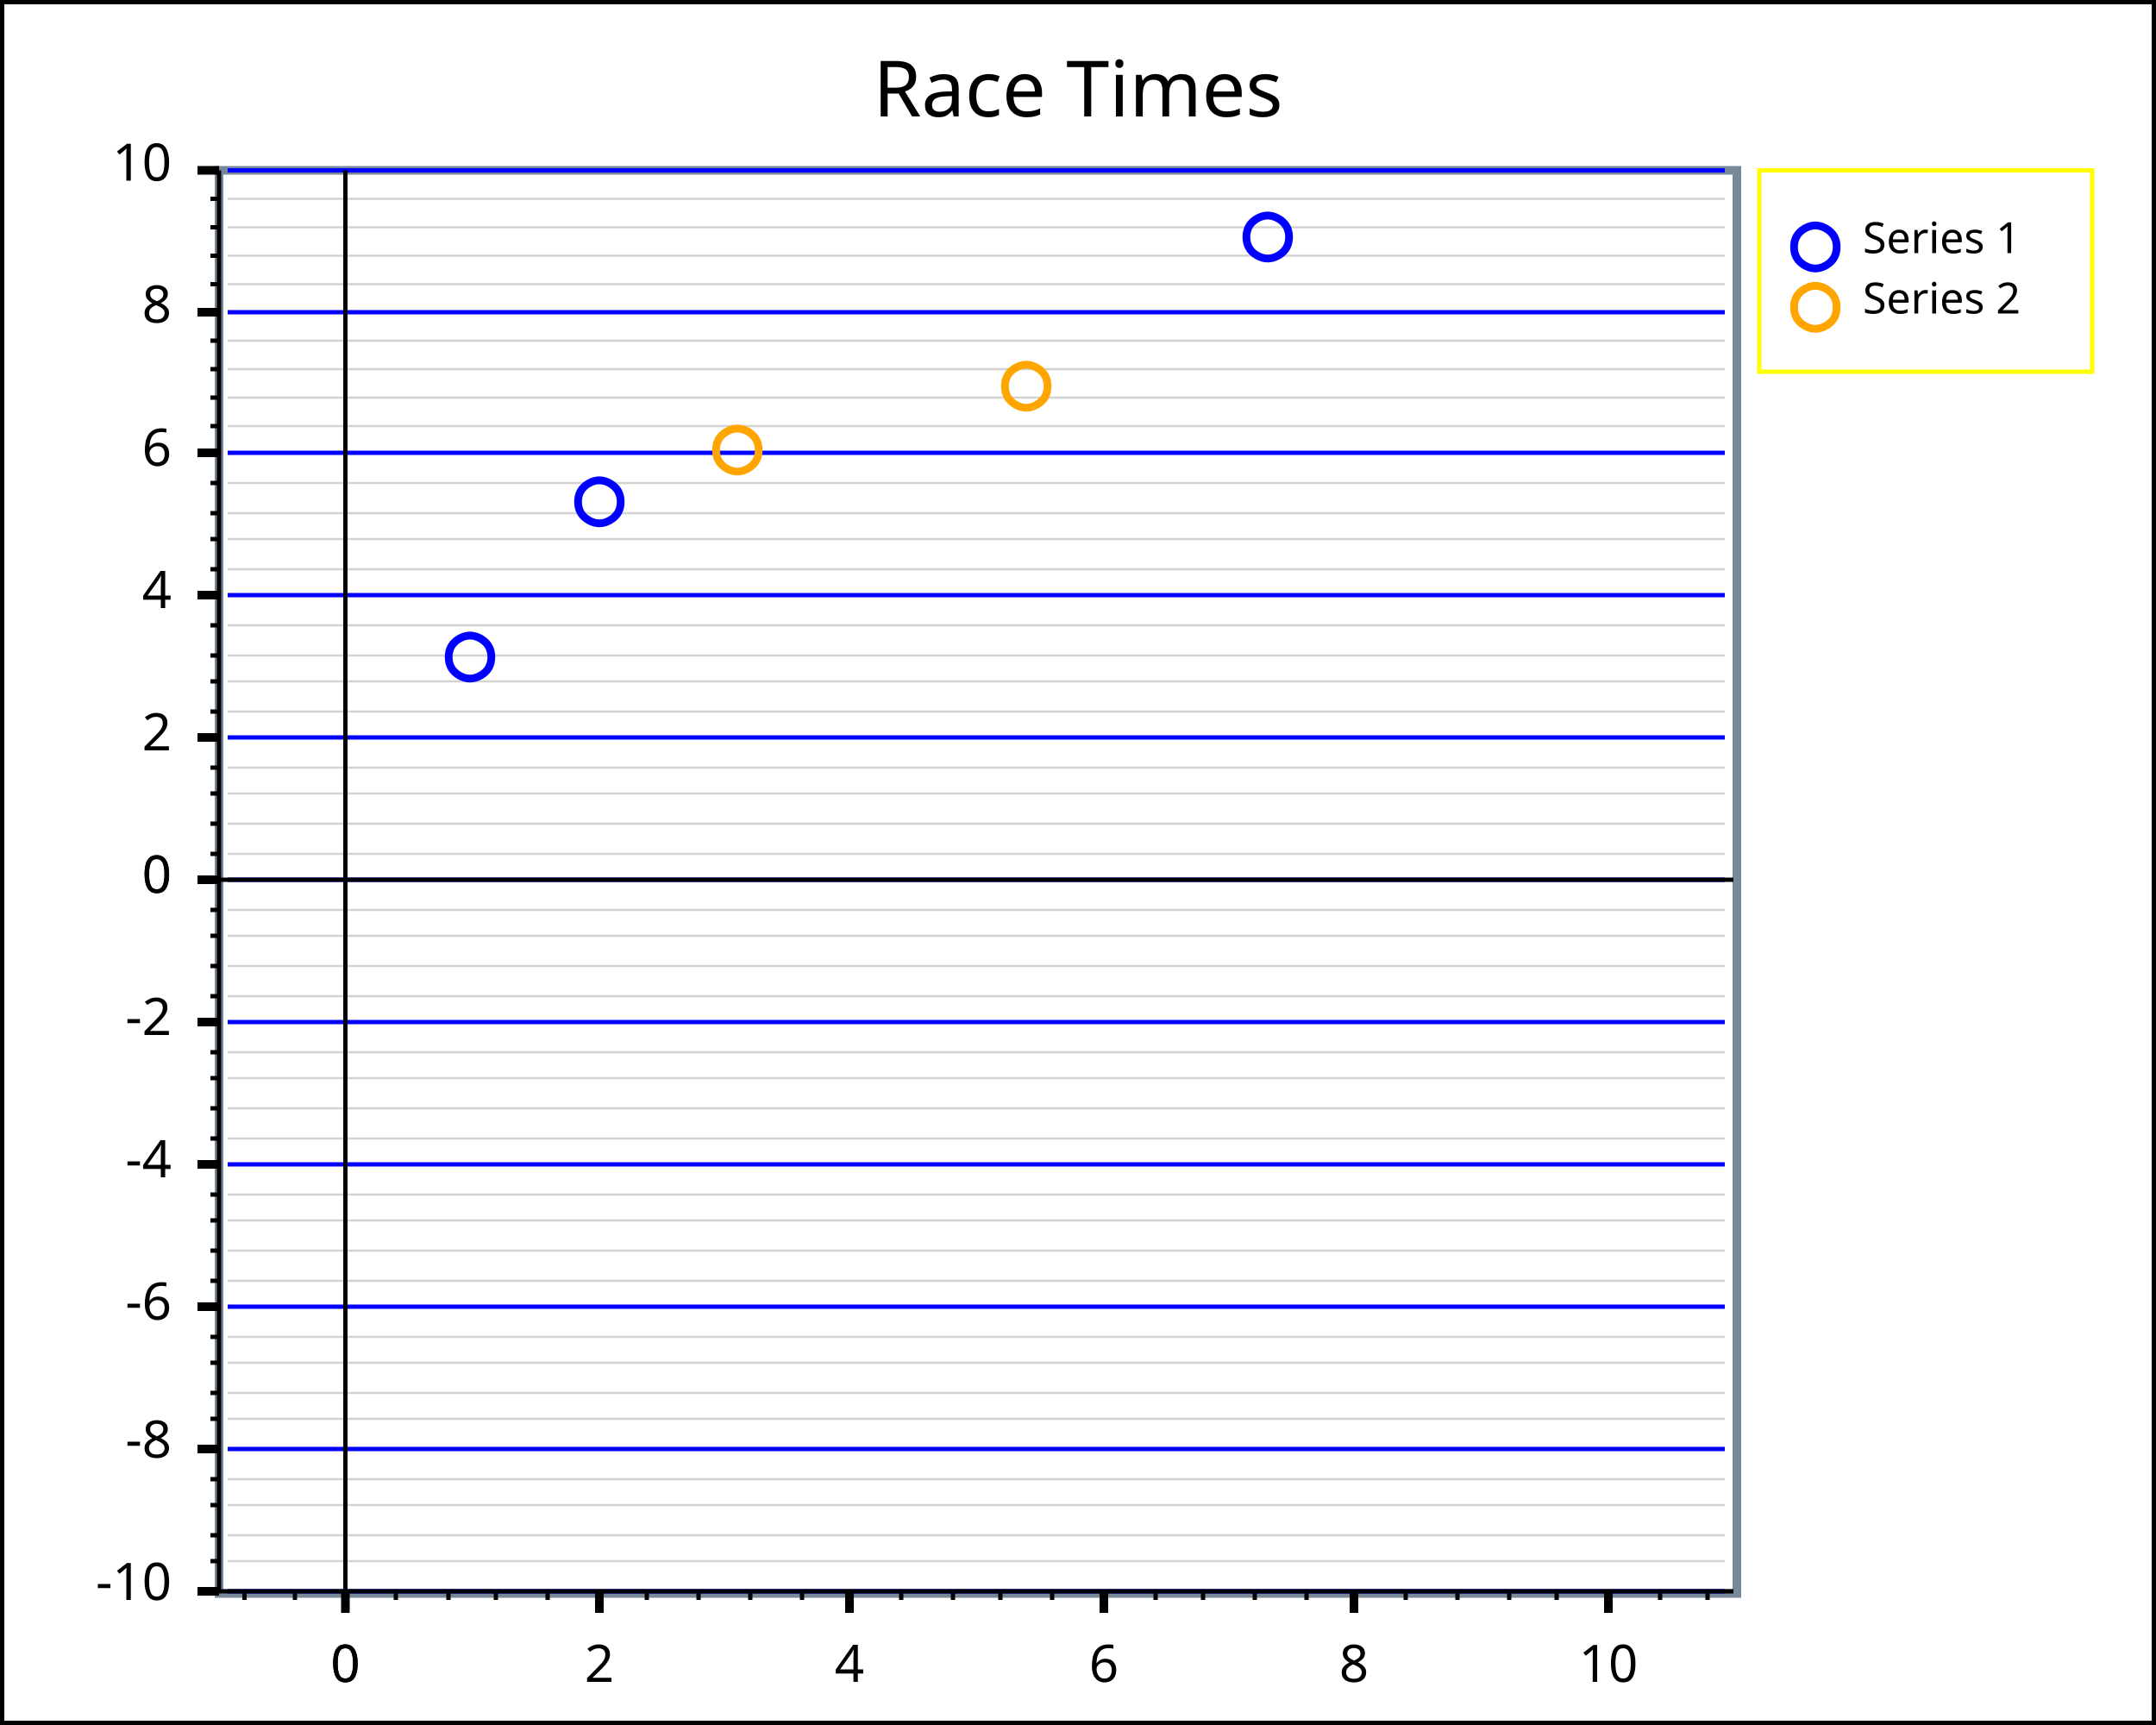
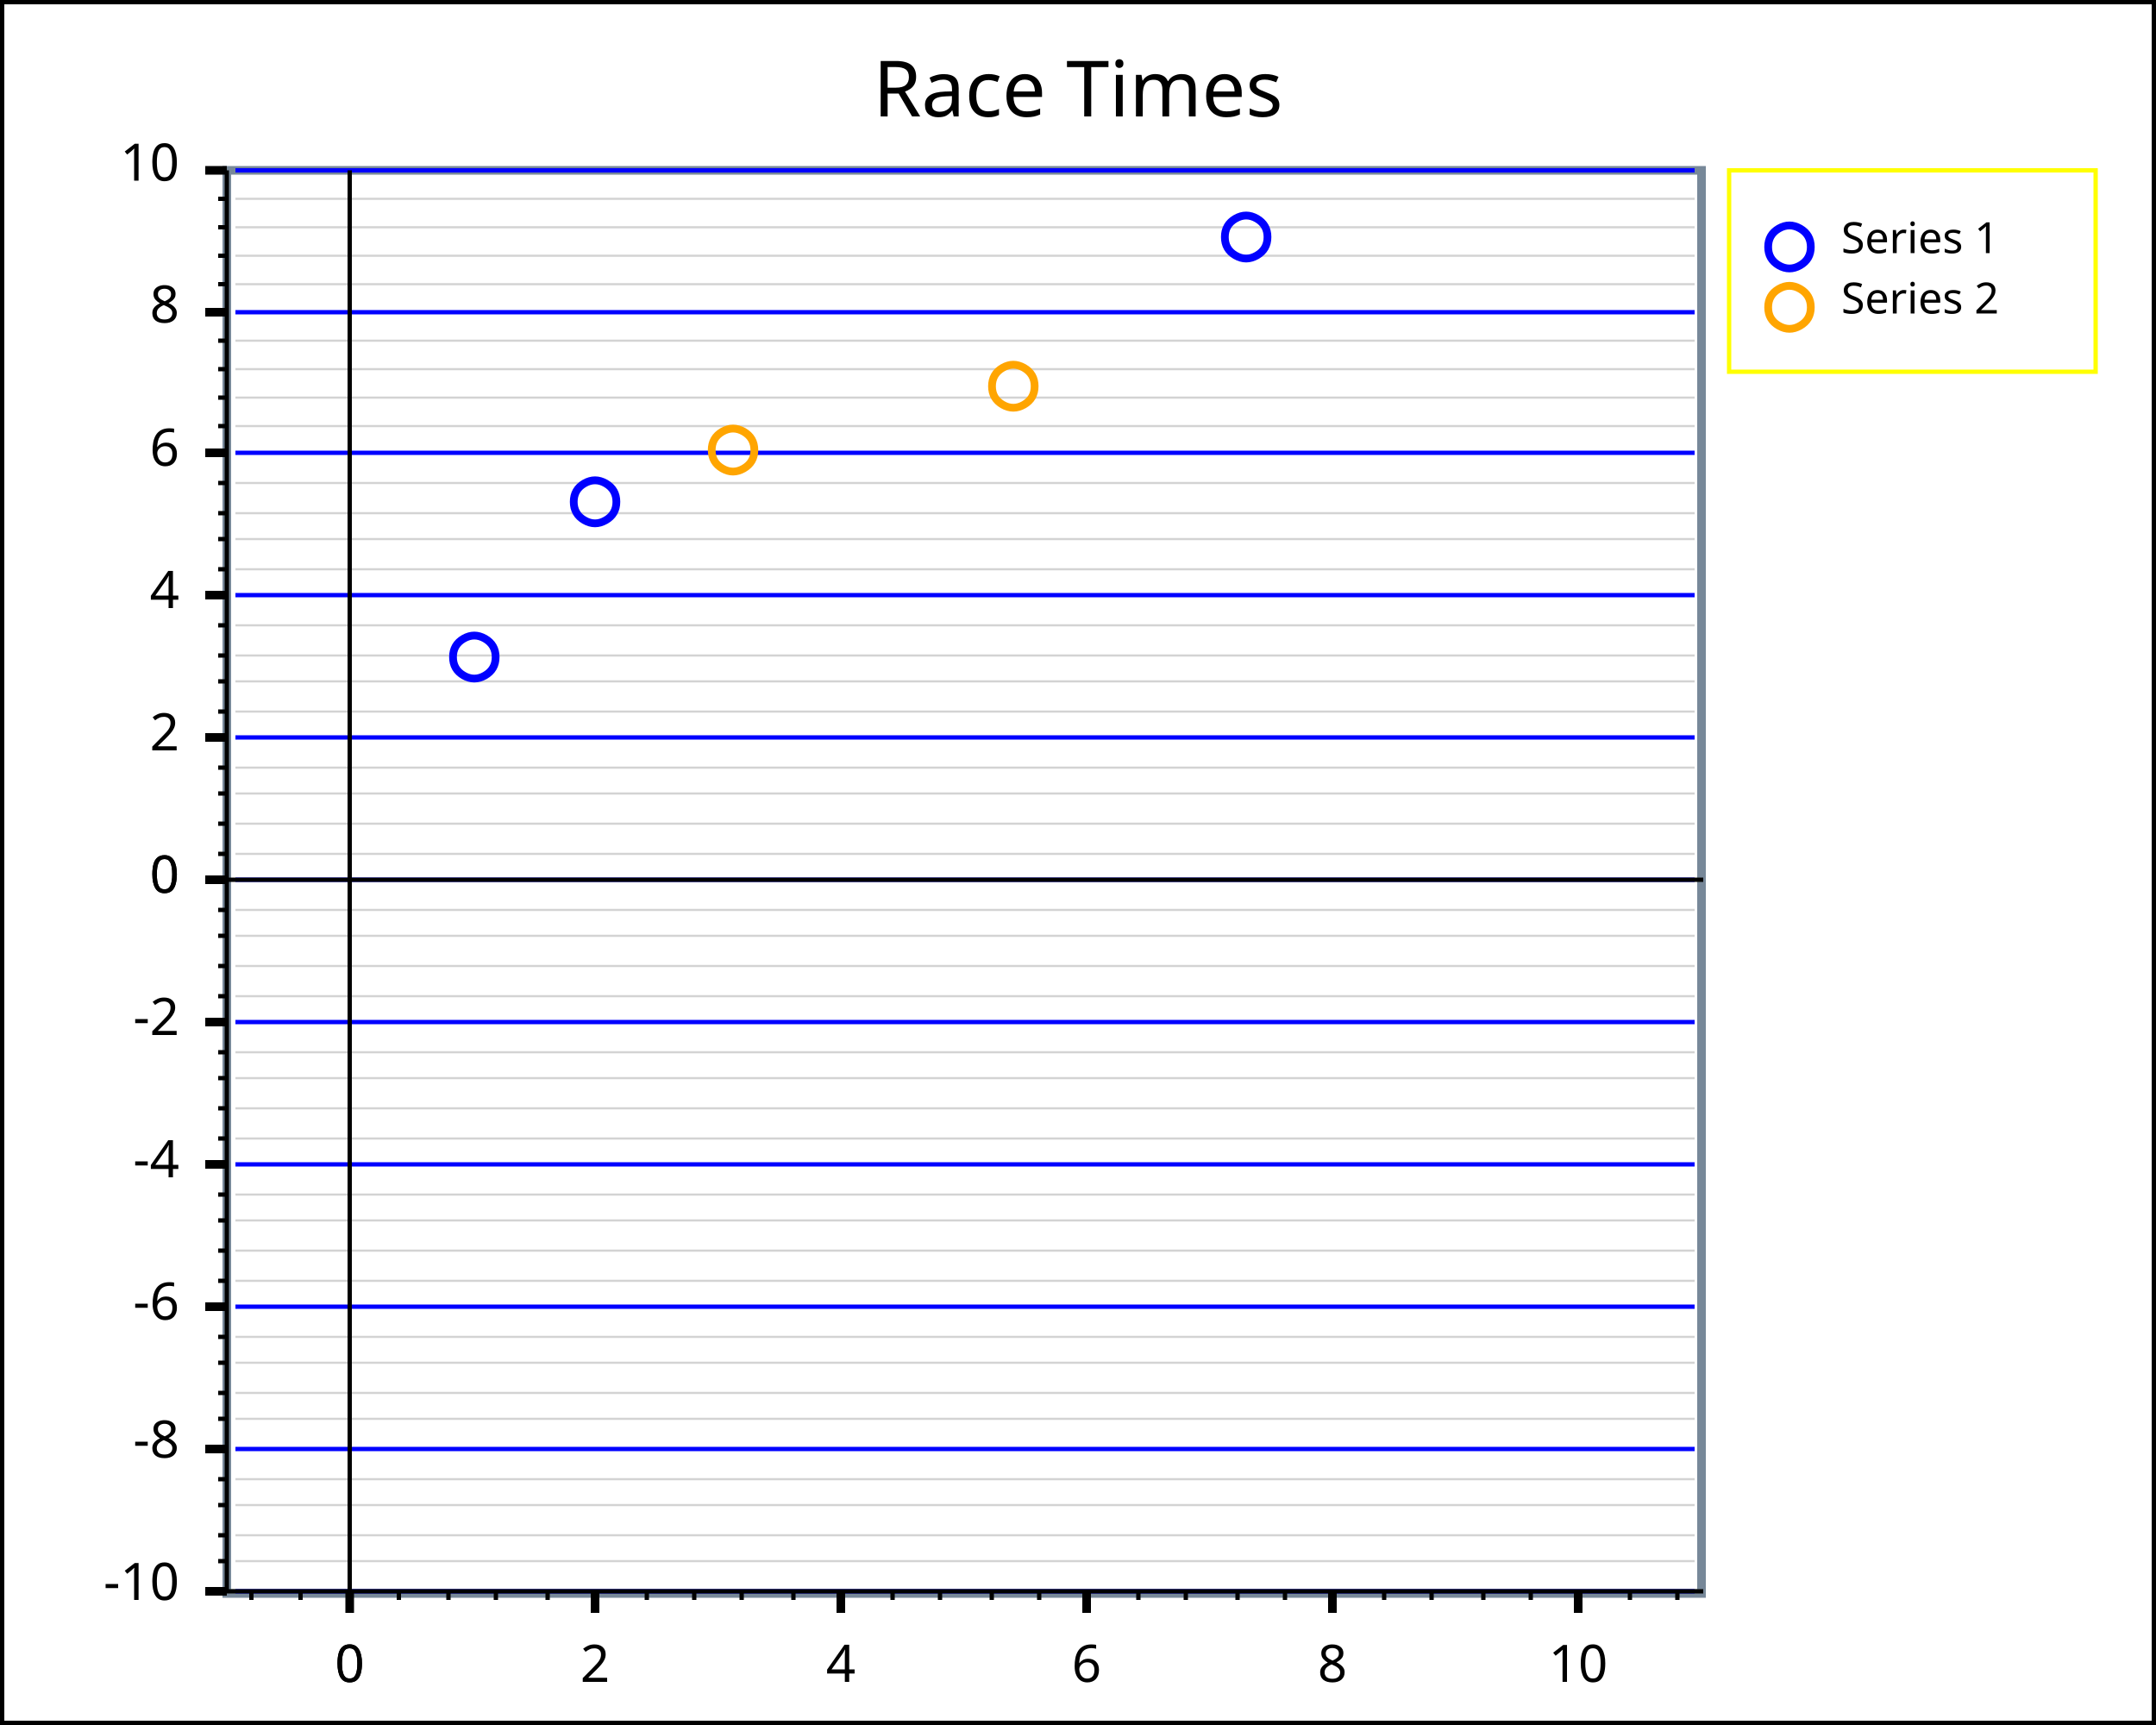
<svg xmlns="http://www.w3.org/2000/svg" width="500" height="400" version="1.1">
  <clipPath id="plot_window">
-     <rect x="51.8" y="40.5" width="350" height="328" />
+     <rect x="53.6" y="40.5" width="340" height="328" />
  </clipPath>
  <g id="imageBackground" stroke="rgb(0,0,0)" fill="rgb(255,255,255)" stroke-width="2">
    <rect x="0" y="0" width="500" height="400" />
  </g>
  <g id="plotBackground" stroke="rgb(119,136,153)" fill="rgb(255,255,255)" stroke-width="2">
-     <rect x="50.8" y="39.5" width="352" height="330" />
+     <rect x="52.6" y="39.5" width="342" height="330" />
  </g>
  <g id="yMinorGrid" stroke="rgb(211,211,211)" stroke-width="0.5">
-     <path d="M52.8,198 L400,198 M52.8,191 L400,191 M52.8,184 L400,184 M52.8,178 L400,178 M52.8,165 L400,165 M52.8,158 L400,158 M52.8,152 L400,152 M52.8,145 L400,145 M52.8,132 L400,132 M52.8,125 L400,125 M52.8,119 L400,119 M52.8,112 L400,112 M52.8,98.8 L400,98.8 M52.8,92.2 L400,92.2 M52.8,85.6 L400,85.6 M52.8,79 L400,79 M52.8,65.9 L400,65.9 M52.8,59.3 L400,59.3 M52.8,52.7 L400,52.7 M52.8,46.1 L400,46.1 M52.8,204 L400,204 M52.8,211 L400,211 M52.8,217 L400,217 M52.8,224 L400,224 M52.8,231 L400,231 M52.8,237 L400,237 M52.8,244 L400,244 M52.8,250 L400,250 M52.8,257 L400,257 M52.8,264 L400,264 M52.8,270 L400,270 M52.8,270 L400,270 M52.8,277 L400,277 M52.8,283 L400,283 M52.8,290 L400,290 M52.8,297 L400,297 M52.8,303 L400,303 M52.8,310 L400,310 M52.8,316 L400,316 M52.8,323 L400,323 M52.8,329 L400,329 M52.8,336 L400,336 M52.8,343 L400,343 M52.8,349 L400,349 M52.8,356 L400,356 M52.8,362 L400,362 M52.8,369 L400,369 " fill="none" />
+     <path d="M54.6,198 L393,198 M54.6,191 L393,191 M54.6,184 L393,184 M54.6,178 L393,178 M54.6,165 L393,165 M54.6,158 L393,158 M54.6,152 L393,152 M54.6,145 L393,145 M54.6,132 L393,132 M54.6,125 L393,125 M54.6,119 L393,119 M54.6,112 L393,112 M54.6,98.8 L393,98.8 M54.6,92.2 L393,92.2 M54.6,85.6 L393,85.6 M54.6,79 L393,79 M54.6,65.9 L393,65.9 M54.6,59.3 L393,59.3 M54.6,52.7 L393,52.7 M54.6,46.1 L393,46.1 M54.6,204 L393,204 M54.6,211 L393,211 M54.6,217 L393,217 M54.6,224 L393,224 M54.6,231 L393,231 M54.6,237 L393,237 M54.6,244 L393,244 M54.6,250 L393,250 M54.6,257 L393,257 M54.6,264 L393,264 M54.6,270 L393,270 M54.6,270 L393,270 M54.6,277 L393,277 M54.6,283 L393,283 M54.6,290 L393,290 M54.6,297 L393,297 M54.6,303 L393,303 M54.6,310 L393,310 M54.6,316 L393,316 M54.6,323 L393,323 M54.6,329 L393,329 M54.6,336 L393,336 M54.6,343 L393,343 M54.6,349 L393,349 M54.6,356 L393,356 M54.6,362 L393,362 M54.6,369 L393,369 " fill="none" />
  </g>
  <g id="yMajorGrid" stroke="rgb(0,0,255)" stroke-width="1">
-     <path d="M52.8,204 L400,204 M52.8,171 L400,171 M52.8,138 L400,138 M52.8,105 L400,105 M52.8,72.4 L400,72.4 M52.8,39.5 L400,39.5 M52.8,204 L400,204 M52.8,237 L400,237 M52.8,270 L400,270 M52.8,303 L400,303 M52.8,336 L400,336 M52.8,369 L400,369 " fill="none" />
+     <path d="M54.6,204 L393,204 M54.6,171 L393,171 M54.6,138 L393,138 M54.6,105 L393,105 M54.6,72.4 L393,72.4 M54.6,39.5 L393,39.5 M54.6,204 L393,204 M54.6,237 L393,237 M54.6,270 L393,270 M54.6,303 L393,303 M54.6,336 L393,336 M54.6,369 L393,369 " fill="none" />
  </g>
  <g id="xMinorGrid" stroke="rgb(200,220,255)" stroke-width="0.5" />
  <g id="xMajorGrid" stroke="rgb(200,220,255)" stroke-width="1" />
  <g id="yAxis" stroke="rgb(0,0,0)" stroke-width="1">
-     <line x1="80.1" y1="39.5" x2="80.1" y2="374" />
-     <line x1="50.8" y1="39.5" x2="50.8" y2="369" />
+     <line x1="81.1" y1="39.5" x2="81.1" y2="374" />
+     <line x1="52.6" y1="39.5" x2="52.6" y2="369" />
  </g>
  <g id="xAxis" stroke="rgb(0,0,0)" stroke-width="1">
-     <line x1="45.8" y1="204" x2="402" y2="204" />
-     <line x1="45.8" y1="369" x2="402" y2="369" />
+     <line x1="47.6" y1="204" x2="395" y2="204" />
+     <line x1="47.6" y1="369" x2="395" y2="369" />
  </g>
  <g id="yMinorTicks" stroke="rgb(0,0,0)" stroke-width="1">
-     <path d="M48.8,198 L50.8,198 M48.8,191 L50.8,191 M48.8,184 L50.8,184 M48.8,178 L50.8,178 M48.8,165 L50.8,165 M48.8,158 L50.8,158 M48.8,152 L50.8,152 M48.8,145 L50.8,145 M48.8,132 L50.8,132 M48.8,125 L50.8,125 M48.8,119 L50.8,119 M48.8,112 L50.8,112 M48.8,98.8 L50.8,98.8 M48.8,92.2 L50.8,92.2 M48.8,85.6 L50.8,85.6 M48.8,79 L50.8,79 M48.8,65.9 L50.8,65.9 M48.8,59.3 L50.8,59.3 M48.8,52.7 L50.8,52.7 M48.8,46.1 L50.8,46.1 M48.8,204 L50.8,204 M48.8,211 L50.8,211 M48.8,217 L50.8,217 M48.8,224 L50.8,224 M48.8,231 L50.8,231 M48.8,237 L50.8,237 M48.8,244 L50.8,244 M48.8,250 L50.8,250 M48.8,257 L50.8,257 M48.8,264 L50.8,264 M48.8,270 L50.8,270 M48.8,270 L50.8,270 M48.8,277 L50.8,277 M48.8,283 L50.8,283 M48.8,290 L50.8,290 M48.8,297 L50.8,297 M48.8,303 L50.8,303 M48.8,310 L50.8,310 M48.8,316 L50.8,316 M48.8,323 L50.8,323 M48.8,329 L50.8,329 M48.8,336 L50.8,336 M48.8,343 L50.8,343 M48.8,349 L50.8,349 M48.8,356 L50.8,356 M48.8,362 L50.8,362 M48.8,369 L50.8,369 " fill="none" />
+     <path d="M50.6,198 L52.6,198 M50.6,191 L52.6,191 M50.6,184 L52.6,184 M50.6,178 L52.6,178 M50.6,165 L52.6,165 M50.6,158 L52.6,158 M50.6,152 L52.6,152 M50.6,145 L52.6,145 M50.6,132 L52.6,132 M50.6,125 L52.6,125 M50.6,119 L52.6,119 M50.6,112 L52.6,112 M50.6,98.8 L52.6,98.8 M50.6,92.2 L52.6,92.2 M50.6,85.6 L52.6,85.6 M50.6,79 L52.6,79 M50.6,65.9 L52.6,65.9 M50.6,59.3 L52.6,59.3 M50.6,52.7 L52.6,52.7 M50.6,46.1 L52.6,46.1 M50.6,204 L52.6,204 M50.6,211 L52.6,211 M50.6,217 L52.6,217 M50.6,224 L52.6,224 M50.6,231 L52.6,231 M50.6,237 L52.6,237 M50.6,244 L52.6,244 M50.6,250 L52.6,250 M50.6,257 L52.6,257 M50.6,264 L52.6,264 M50.6,270 L52.6,270 M50.6,270 L52.6,270 M50.6,277 L52.6,277 M50.6,283 L52.6,283 M50.6,290 L52.6,290 M50.6,297 L52.6,297 M50.6,303 L52.6,303 M50.6,310 L52.6,310 M50.6,316 L52.6,316 M50.6,323 L52.6,323 M50.6,329 L52.6,329 M50.6,336 L52.6,336 M50.6,343 L52.6,343 M50.6,349 L52.6,349 M50.6,356 L52.6,356 M50.6,362 L52.6,362 M50.6,369 L52.6,369 " fill="none" />
  </g>
  <g id="xMinorTicks" stroke="rgb(0,0,0)" stroke-width="1">
-     <path d="M91.8,369 L91.8,371 M104,369 L104,371 M115,369 L115,371 M127,369 L127,371 M150,369 L150,371 M162,369 L162,371 M174,369 L174,371 M186,369 L186,371 M209,369 L209,371 M221,369 L221,371 M232,369 L232,371 M244,369 L244,371 M268,369 L268,371 M279,369 L279,371 M291,369 L291,371 M303,369 L303,371 M326,369 L326,371 M338,369 L338,371 M350,369 L350,371 M361,369 L361,371 M385,369 L385,371 M396,369 L396,371 M68.4,369 L68.4,371 M56.7,369 L56.7,371 " fill="none" />
+     <path d="M92.5,369 L92.5,371 M104,369 L104,371 M115,369 L115,371 M127,369 L127,371 M150,369 L150,371 M161,369 L161,371 M172,369 L172,371 M184,369 L184,371 M207,369 L207,371 M218,369 L218,371 M230,369 L230,371 M241,369 L241,371 M264,369 L264,371 M275,369 L275,371 M287,369 L287,371 M298,369 L298,371 M321,369 L321,371 M332,369 L332,371 M344,369 L344,371 M355,369 L355,371 M378,369 L378,371 M389,369 L389,371 M69.7,369 L69.7,371 M58.3,369 L58.3,371 " fill="none" />
  </g>
  <g id="yMajorTicks" stroke="rgb(0,0,0)" stroke-width="2">
-     <path d="M45.8,204 L50.8,204 M45.8,171 L50.8,171 M45.8,138 L50.8,138 M45.8,105 L50.8,105 M45.8,72.4 L50.8,72.4 M45.8,39.5 L50.8,39.5 M45.8,204 L50.8,204 M45.8,237 L50.8,237 M45.8,270 L50.8,270 M45.8,303 L50.8,303 M45.8,336 L50.8,336 M45.8,369 L50.8,369 " fill="none" />
+     <path d="M47.6,204 L52.6,204 M47.6,171 L52.6,171 M47.6,138 L52.6,138 M47.6,105 L52.6,105 M47.6,72.4 L52.6,72.4 M47.6,39.5 L52.6,39.5 M47.6,204 L52.6,204 M47.6,237 L52.6,237 M47.6,270 L52.6,270 M47.6,303 L52.6,303 M47.6,336 L52.6,336 M47.6,369 L52.6,369 " fill="none" />
  </g>
  <g id="xMajorTicks" stroke="rgb(0,0,0)" stroke-width="2">
-     <path d="M80.1,369 L80.1,374 M139,369 L139,374 M197,369 L197,374 M256,369 L256,374 M314,369 L314,374 M373,369 L373,374 M80.1,369 L80.1,374 " fill="none" />
+     <path d="M81.1,369 L81.1,374 M138,369 L138,374 M195,369 L195,374 M252,369 L252,374 M309,369 L309,374 M366,369 L366,374 M81.1,369 L81.1,374 " fill="none" />
  </g>
  <g id="xTicksValues">
-     <text x="80.1" y="390" text-anchor="middle" font-size="12" font-family="Lucida Sans Unicode">0</text>
-     <text x="139" y="390" text-anchor="middle" font-size="12" font-family="Lucida Sans Unicode">2</text>
-     <text x="197" y="390" text-anchor="middle" font-size="12" font-family="Lucida Sans Unicode">4</text>
-     <text x="256" y="390" text-anchor="middle" font-size="12" font-family="Lucida Sans Unicode">6</text>
-     <text x="314" y="390" text-anchor="middle" font-size="12" font-family="Lucida Sans Unicode">8</text>
-     <text x="373" y="390" text-anchor="middle" font-size="12" font-family="Lucida Sans Unicode">10</text>
-     <text x="80.1" y="390" text-anchor="middle" font-size="12" font-family="Lucida Sans Unicode">0</text>
+     <text x="81.1" y="390" text-anchor="middle" font-size="12" font-family="Lucida Sans Unicode">0</text>
+     <text x="138" y="390" text-anchor="middle" font-size="12" font-family="Lucida Sans Unicode">2</text>
+     <text x="195" y="390" text-anchor="middle" font-size="12" font-family="Lucida Sans Unicode">4</text>
+     <text x="252" y="390" text-anchor="middle" font-size="12" font-family="Lucida Sans Unicode">6</text>
+     <text x="309" y="390" text-anchor="middle" font-size="12" font-family="Lucida Sans Unicode">8</text>
+     <text x="366" y="390" text-anchor="middle" font-size="12" font-family="Lucida Sans Unicode">10</text>
+     <text x="81.1" y="390" text-anchor="middle" font-size="12" font-family="Lucida Sans Unicode">0</text>
  </g>
  <g id="yTicksValues">
-     <text x="39.8" y="207" text-anchor="end" font-size="12" font-family="Lucida Sans Unicode">0</text>
-     <text x="39.8" y="174" text-anchor="end" font-size="12" font-family="Lucida Sans Unicode">2</text>
-     <text x="39.8" y="141" text-anchor="end" font-size="12" font-family="Lucida Sans Unicode">4</text>
-     <text x="39.8" y="108" text-anchor="end" font-size="12" font-family="Lucida Sans Unicode">6</text>
-     <text x="39.8" y="74.8" text-anchor="end" font-size="12" font-family="Lucida Sans Unicode">8</text>
-     <text x="39.8" y="41.9" text-anchor="end" font-size="12" font-family="Lucida Sans Unicode">10</text>
-     <text x="39.8" y="207" text-anchor="end" font-size="12" font-family="Lucida Sans Unicode">0</text>
-     <text x="39.8" y="240" text-anchor="end" font-size="12" font-family="Lucida Sans Unicode">-2</text>
-     <text x="39.8" y="273" text-anchor="end" font-size="12" font-family="Lucida Sans Unicode">-4</text>
-     <text x="39.8" y="306" text-anchor="end" font-size="12" font-family="Lucida Sans Unicode">-6</text>
-     <text x="39.8" y="338" text-anchor="end" font-size="12" font-family="Lucida Sans Unicode">-8</text>
-     <text x="39.8" y="371" text-anchor="end" font-size="12" font-family="Lucida Sans Unicode">-10</text>
+     <text x="41.6" y="207" text-anchor="end" font-size="12" font-family="Lucida Sans Unicode">0</text>
+     <text x="41.6" y="174" text-anchor="end" font-size="12" font-family="Lucida Sans Unicode">2</text>
+     <text x="41.6" y="141" text-anchor="end" font-size="12" font-family="Lucida Sans Unicode">4</text>
+     <text x="41.6" y="108" text-anchor="end" font-size="12" font-family="Lucida Sans Unicode">6</text>
+     <text x="41.6" y="74.8" text-anchor="end" font-size="12" font-family="Lucida Sans Unicode">8</text>
+     <text x="41.6" y="41.9" text-anchor="end" font-size="12" font-family="Lucida Sans Unicode">10</text>
+     <text x="41.6" y="207" text-anchor="end" font-size="12" font-family="Lucida Sans Unicode">0</text>
+     <text x="41.6" y="240" text-anchor="end" font-size="12" font-family="Lucida Sans Unicode">-2</text>
+     <text x="41.6" y="273" text-anchor="end" font-size="12" font-family="Lucida Sans Unicode">-4</text>
+     <text x="41.6" y="306" text-anchor="end" font-size="12" font-family="Lucida Sans Unicode">-6</text>
+     <text x="41.6" y="338" text-anchor="end" font-size="12" font-family="Lucida Sans Unicode">-8</text>
+     <text x="41.6" y="371" text-anchor="end" font-size="12" font-family="Lucida Sans Unicode">-10</text>
  </g>
  <g id="yLabel">
    <text x="14.9" y="204" text-anchor="middle" transform="rotate(-90 14.9 204 )" font-size="14" font-family="Lucida Sans Unicode" />
  </g>
  <g id="xLabel">
-     <text x="227" y="402" text-anchor="middle" font-size="12" font-family="Lucida Sans Unicode" />
+     <text x="224" y="402" text-anchor="middle" font-size="12" font-family="Lucida Sans Unicode" />
  </g>
  <g id="plotPoints" clip-path="url(#plot_window)">
    <g stroke="rgb(0,0,255)" fill="rgb(255,0,0)">
-       <text x="109" y="156" text-anchor="middle" font-size="14" font-family="Lucida Sans Unicode">○</text>
-       <text x="139" y="120" text-anchor="middle" font-size="14" font-family="Lucida Sans Unicode">○</text>
-       <text x="294" y="58.6" text-anchor="middle" font-size="14" font-family="Lucida Sans Unicode">○</text>
+       <text x="110" y="156" text-anchor="middle" font-size="14" font-family="Lucida Sans Unicode">○</text>
+       <text x="138" y="120" text-anchor="middle" font-size="14" font-family="Lucida Sans Unicode">○</text>
+       <text x="289" y="58.6" text-anchor="middle" font-size="14" font-family="Lucida Sans Unicode">○</text>
    </g>
    <g stroke="rgb(255,165,0)" fill="rgb(255,255,255)">
-       <text x="171" y="108" text-anchor="middle" font-size="14" font-family="Lucida Sans Unicode">○</text>
-       <text x="238" y="93.2" text-anchor="middle" font-size="14" font-family="Lucida Sans Unicode">○</text>
+       <text x="170" y="108" text-anchor="middle" font-size="14" font-family="Lucida Sans Unicode">○</text>
+       <text x="235" y="93.2" text-anchor="middle" font-size="14" font-family="Lucida Sans Unicode">○</text>
    </g>
  </g>
  <g id="legendBackground" stroke="rgb(255,255,0)" fill="rgb(255,255,255)" stroke-width="1">
-     <rect x="408" y="39.5" width="77.2" height="46.7" />
+     <rect x="401" y="39.5" width="85" height="46.7" />
  </g>
  <g id="legendPoints">
    <g stroke="rgb(0,0,255)" fill="rgb(255,0,0)">
-       <text x="421" y="60.9" text-anchor="middle" font-size="14" font-family="Lucida Sans Unicode">○</text>
+       <text x="415" y="60.9" text-anchor="middle" font-size="14" font-family="Lucida Sans Unicode">○</text>
    </g>
    <g stroke="rgb(255,165,0)" fill="rgb(255,255,255)">
-       <text x="421" y="74.9" text-anchor="middle" font-size="14" font-family="Lucida Sans Unicode">○</text>
+       <text x="415" y="74.9" text-anchor="middle" font-size="14" font-family="Lucida Sans Unicode">○</text>
    </g>
  </g>
  <g id="legendText">
-     <text x="432" y="58.7" font-size="10" font-family="Lucida Sans Unicode" font-weight="normal">Series 1</text>
-     <text x="432" y="72.7" font-size="10" font-family="Lucida Sans Unicode" font-weight="normal">Series 2</text>
+     <text x="427" y="58.7" font-size="10" font-family="Lucida Sans Unicode" font-weight="normal" textLength="49.2">Series 1</text>
+     <text x="427" y="72.7" font-size="10" font-family="Lucida Sans Unicode" font-weight="normal" textLength="49.2">Series 2</text>
  </g>
  <g id="title">
    <text x="250" y="27" text-anchor="middle" font-size="18" font-family="Lucida Sans Unicode" font-weight="normal">Race Times</text>
  </g>
  <g id="plotXValues" />
  <g id="plotYValues" />
</svg>
